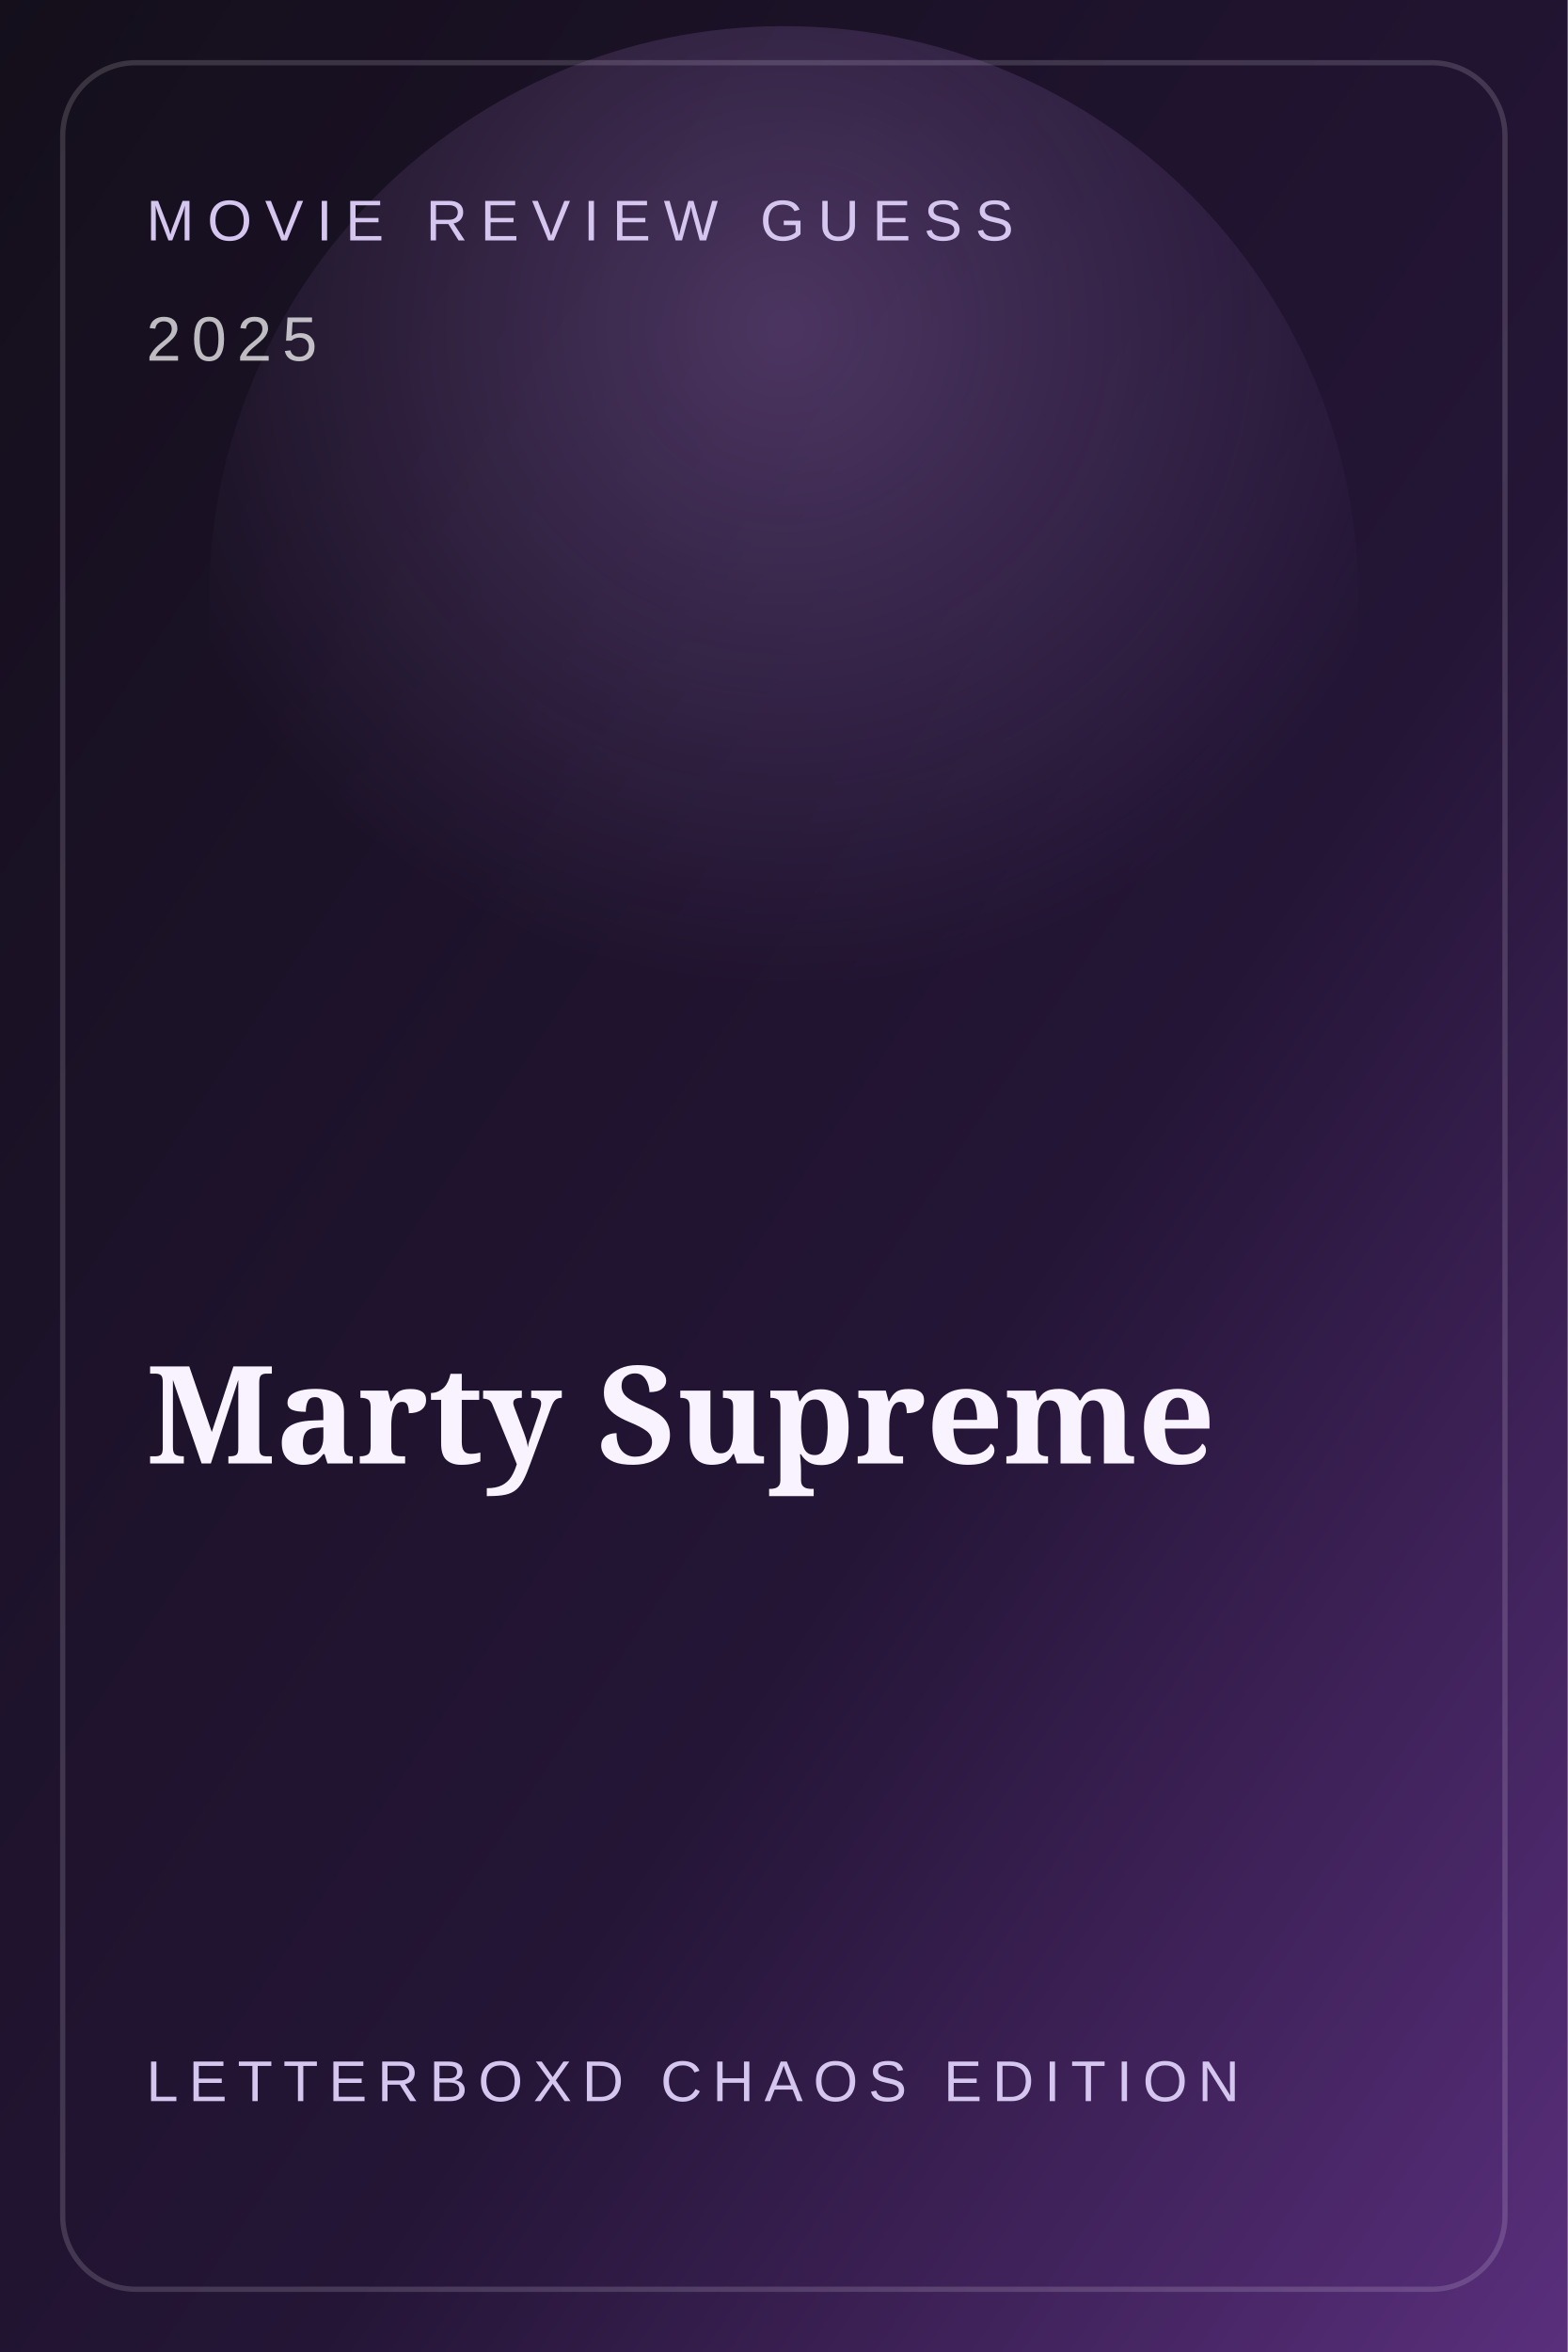
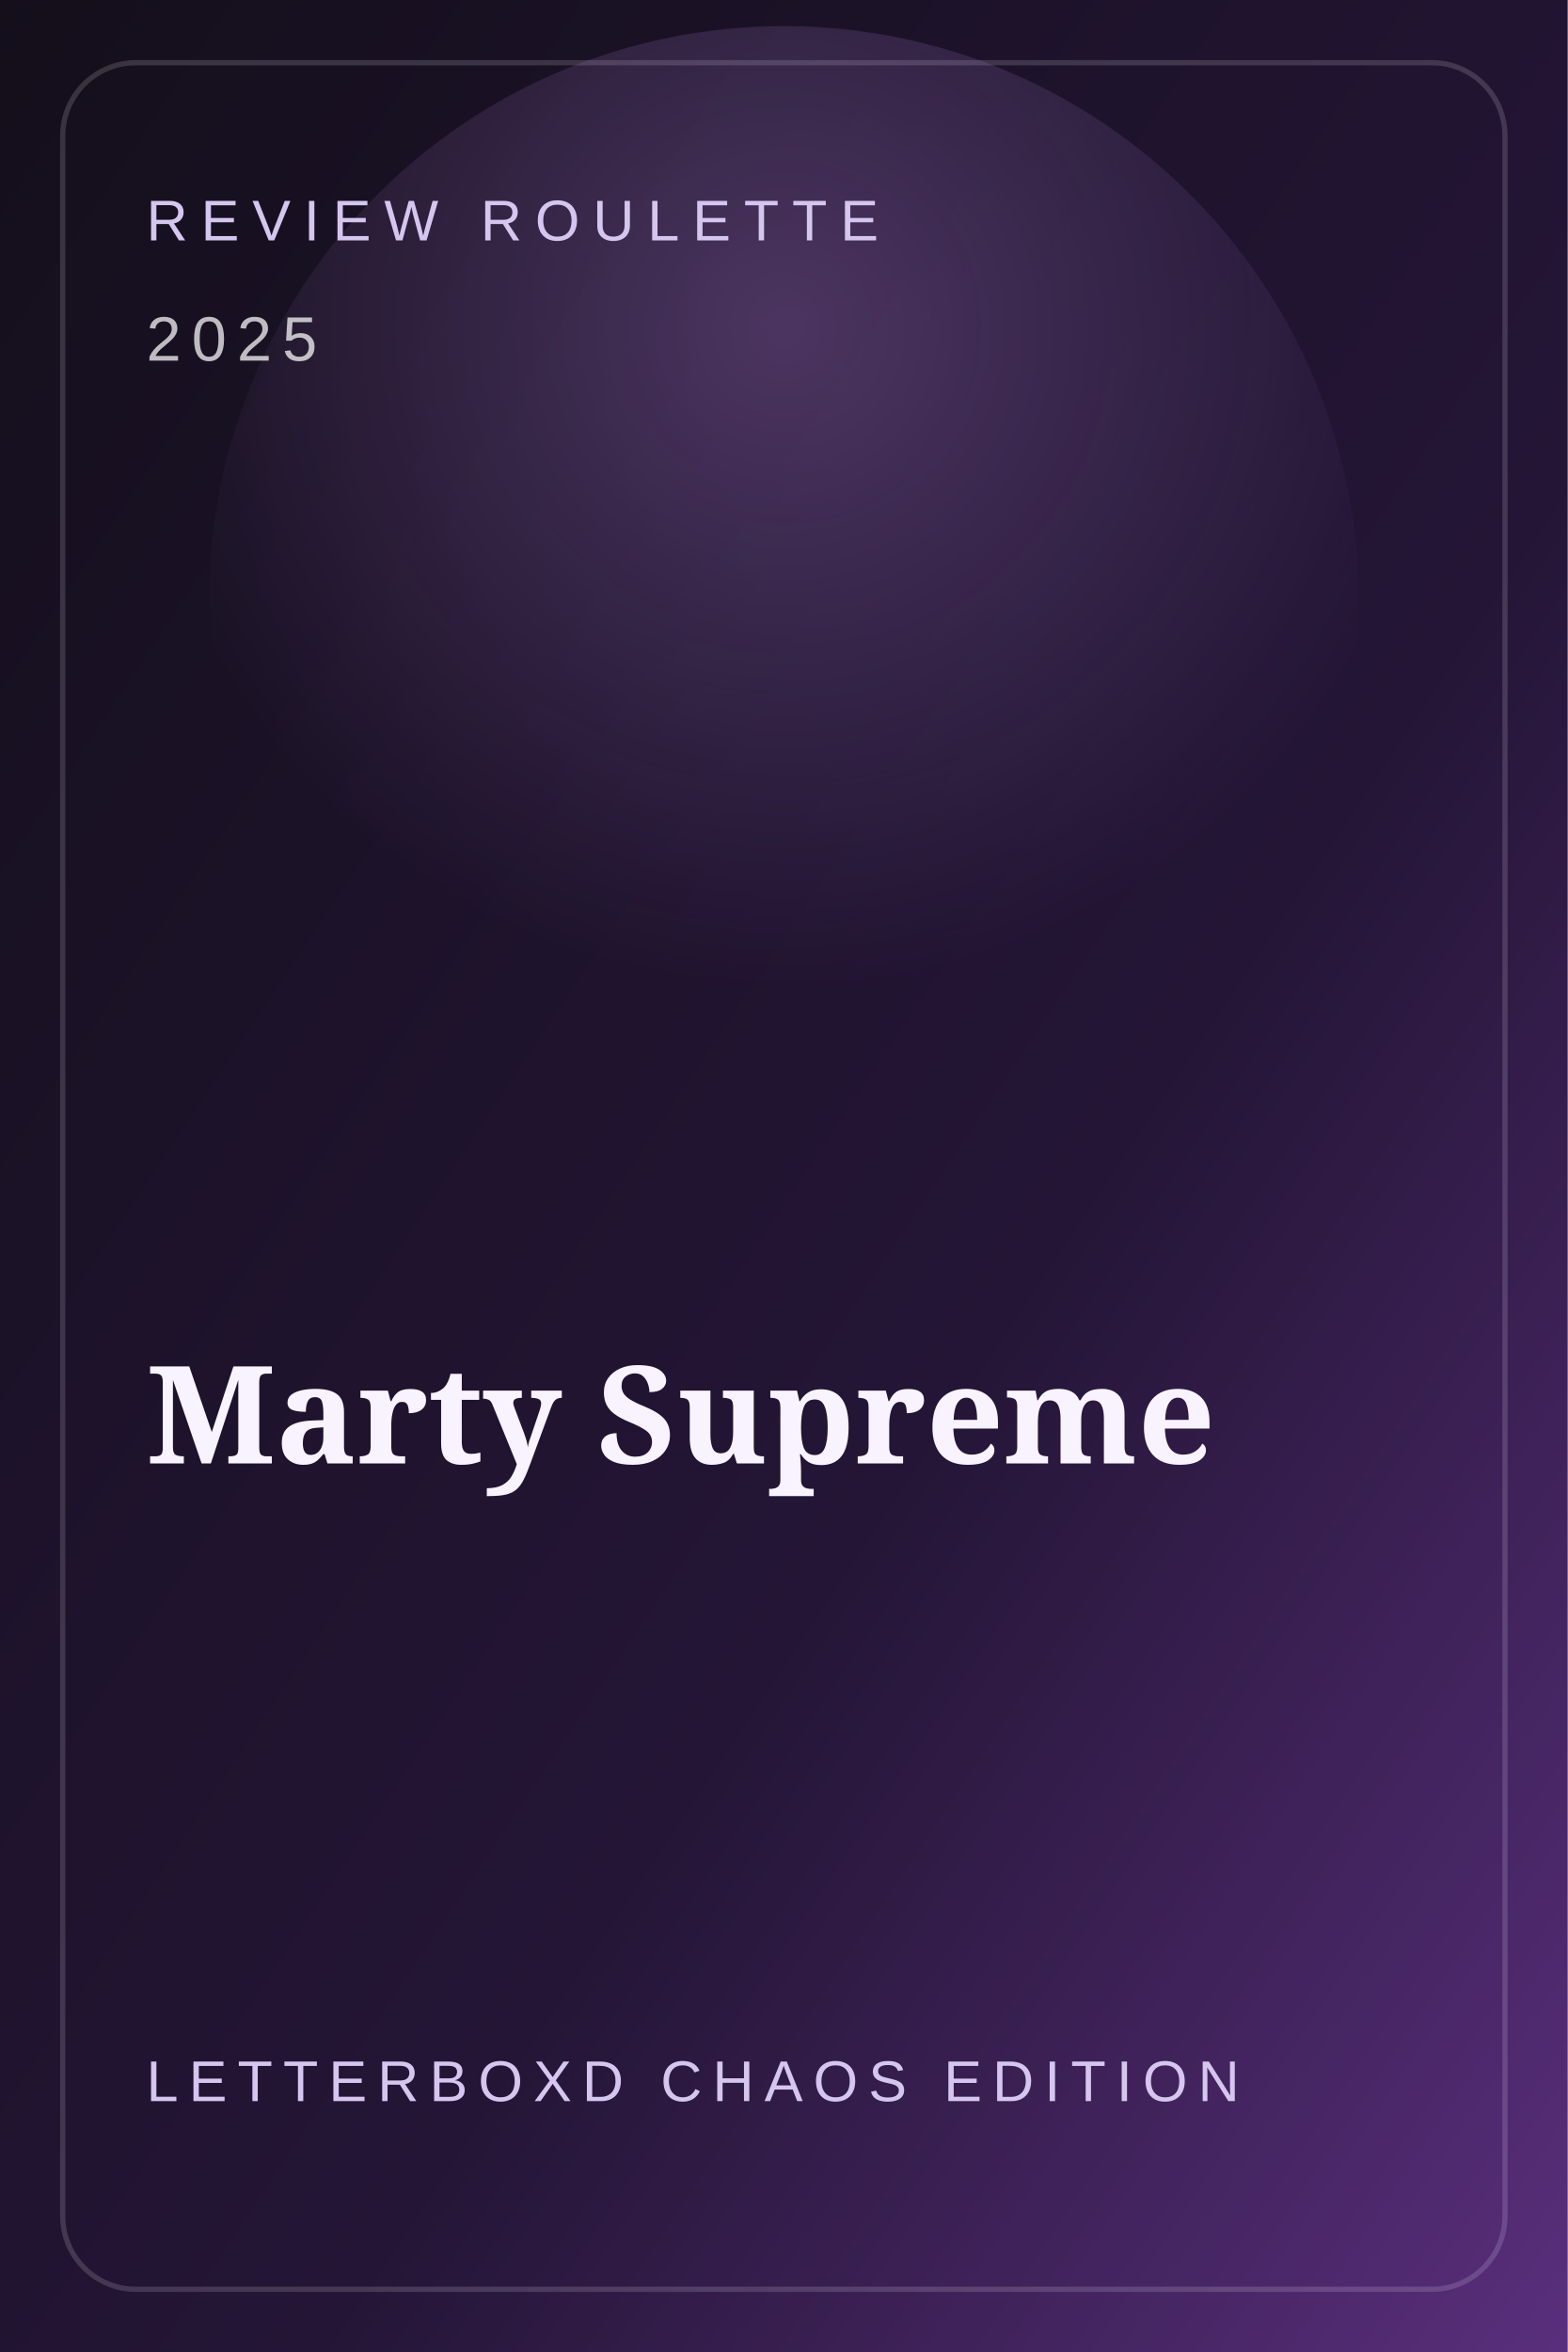
<svg xmlns="http://www.w3.org/2000/svg" width="600" height="900" viewBox="0 0 600 900" role="img" aria-labelledby="title desc">
  <defs>
    <linearGradient id="bg" x1="0" y1="0" x2="1" y2="1">
      <stop offset="0%" stop-color="#140f1b" />
      <stop offset="60%" stop-color="#241536" />
      <stop offset="100%" stop-color="#5a2f7d" />
    </linearGradient>
    <radialGradient id="glow" cx="50%" cy="26%" r="58%">
      <stop offset="0%" stop-color="#d199ff" stop-opacity="0.26" />
      <stop offset="100%" stop-color="#d199ff" stop-opacity="0" />
    </radialGradient>
  </defs>
  <rect width="600" height="900" fill="url(#bg)" />
  <rect x="24" y="24" width="552" height="852" rx="28" fill="none" stroke="#f6efff" stroke-opacity="0.16" stroke-width="2" />
  <circle cx="300" cy="230" r="220" fill="url(#glow)" />
-   <text x="56" y="92" fill="#d5c6ef" font-family="Arial, sans-serif" font-size="22" letter-spacing="5">MOVIE REVIEW GUESS</text>
+   <text x="56" y="92" fill="#d5c6ef" font-family="Arial, sans-serif" font-size="22" letter-spacing="5">REVIEW ROULETTE</text>
  <text x="56" y="138" fill="#ffffff" fill-opacity="0.72" font-family="Arial, sans-serif" font-size="24" letter-spacing="4">2025</text>
  <text x="56" y="560" fill="#f8f3ff" font-family="Georgia, serif" font-size="52" font-weight="700">Marty Supreme</text>
  <text x="56" y="804" fill="#d5c6ef" font-family="Arial, sans-serif" font-size="22" letter-spacing="4">LETTERBOXD CHAOS EDITION</text>
</svg>
